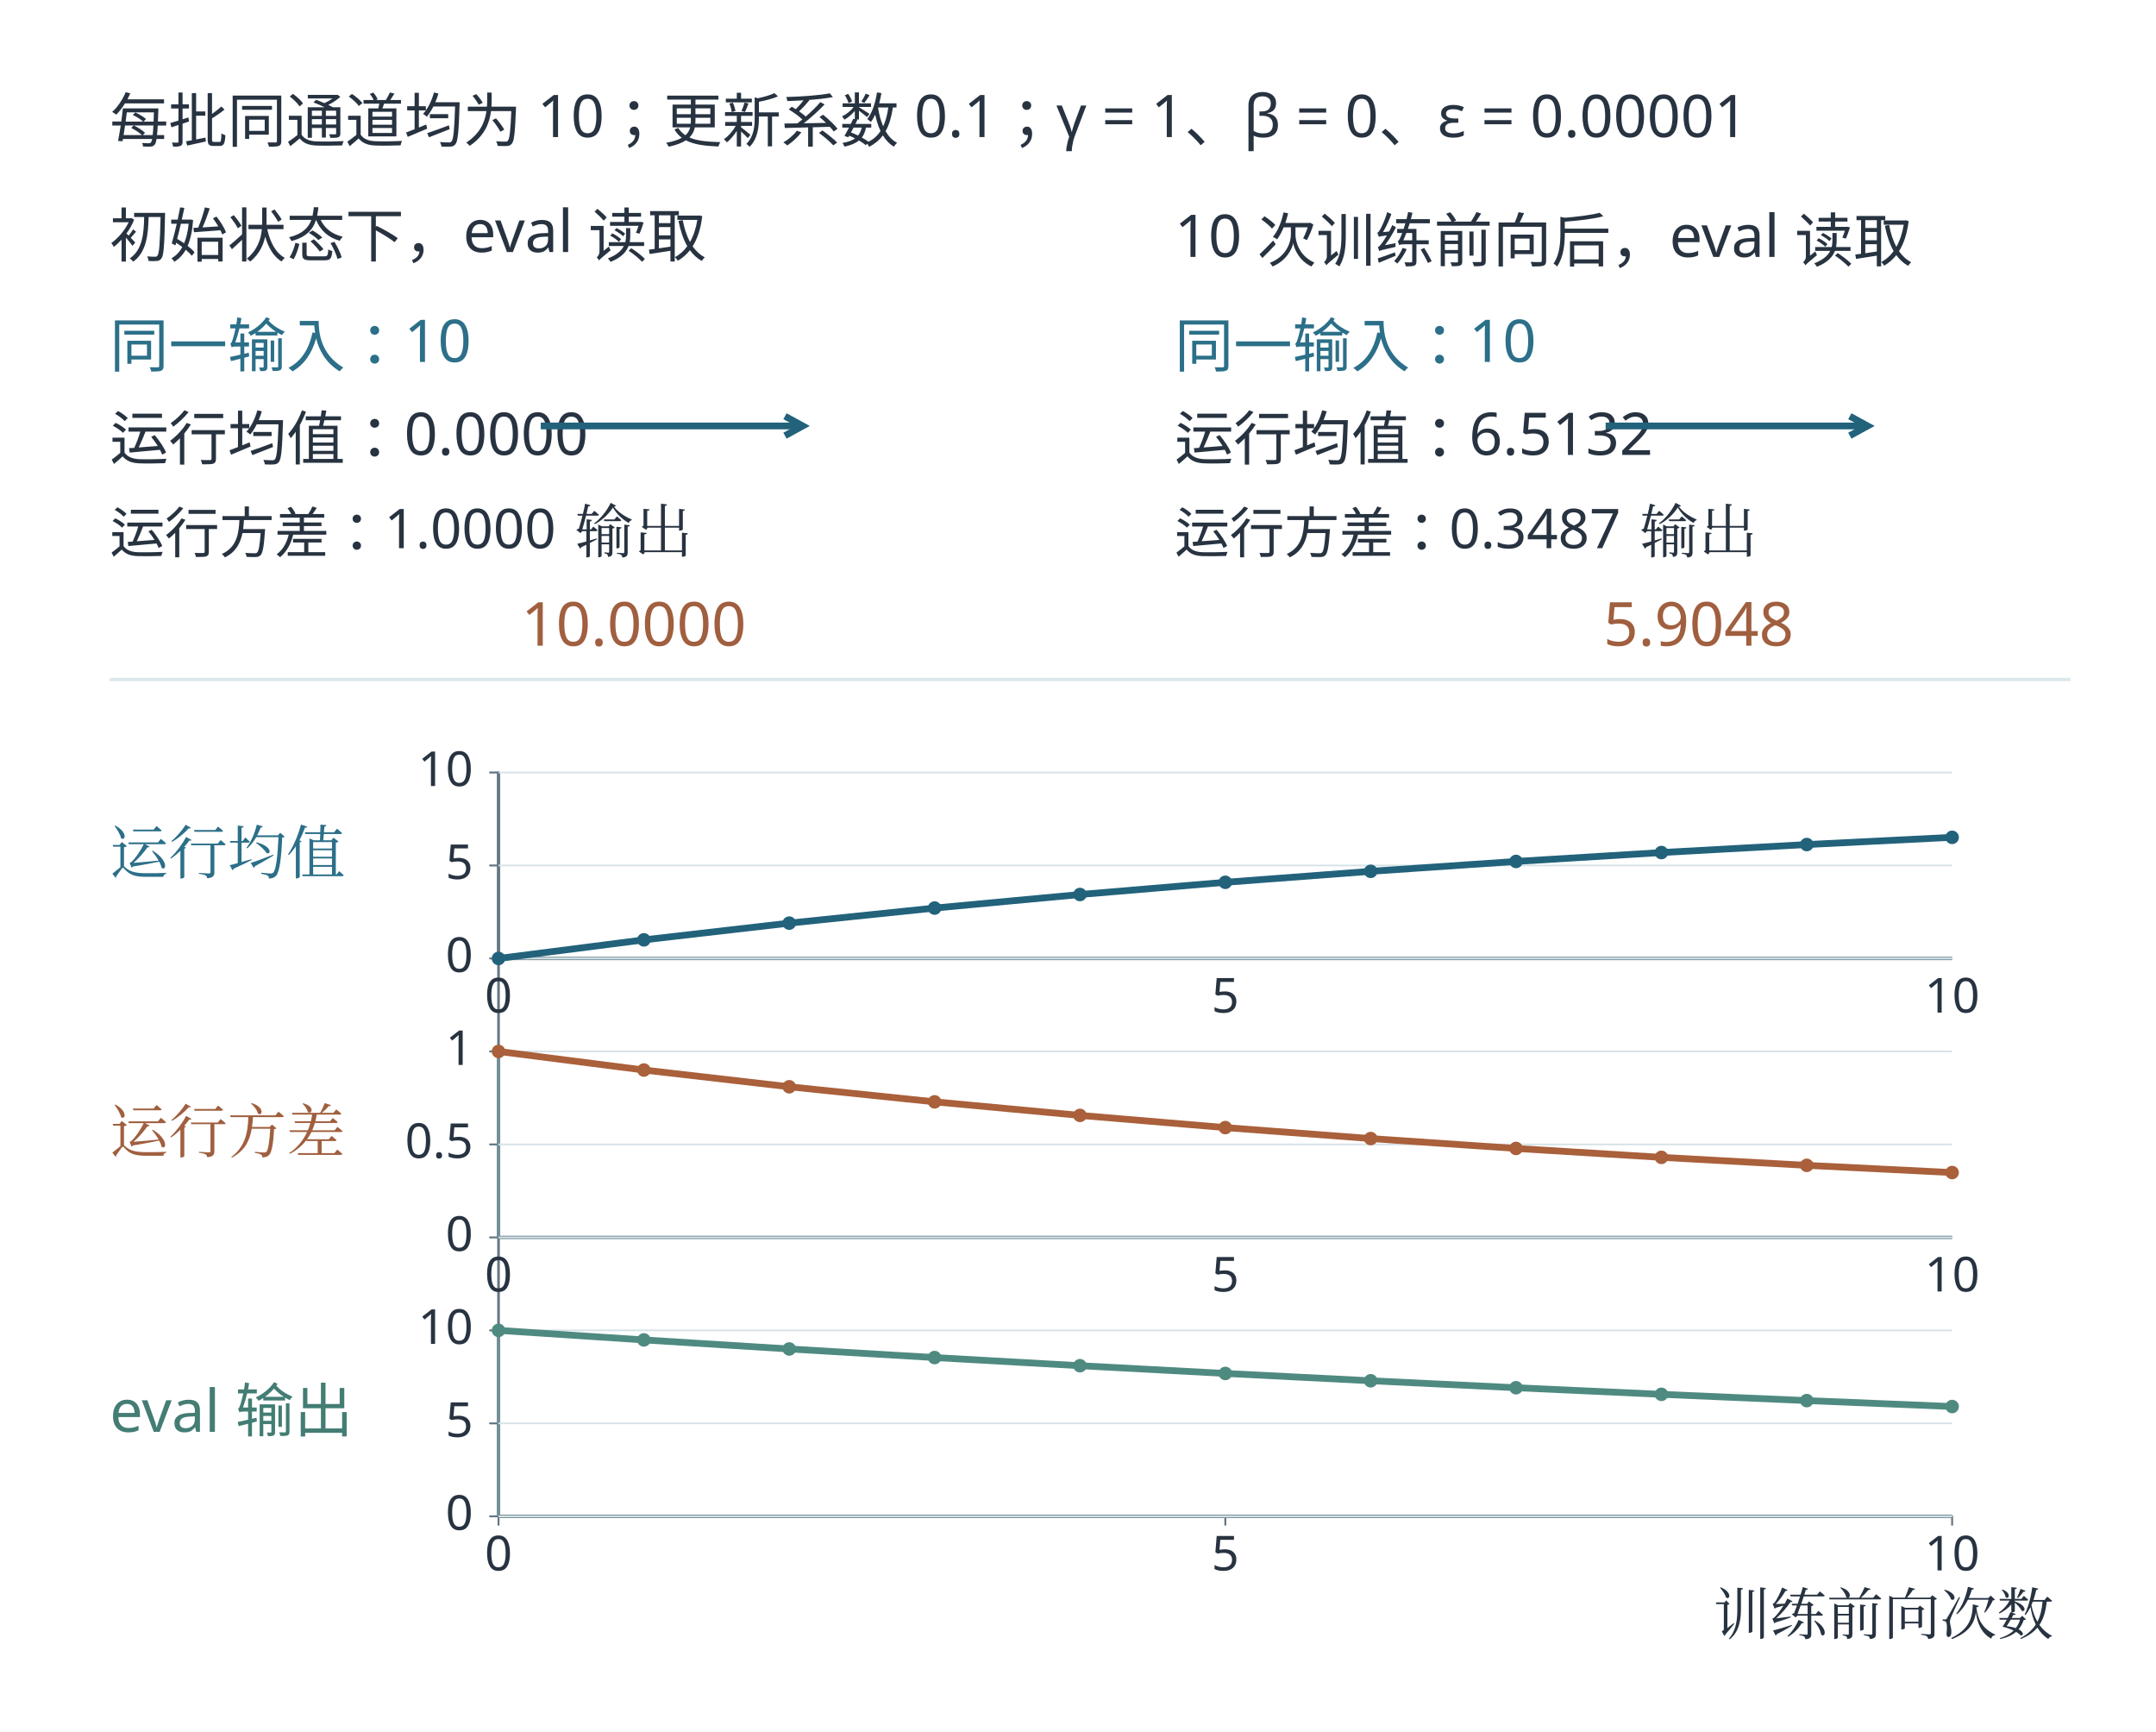
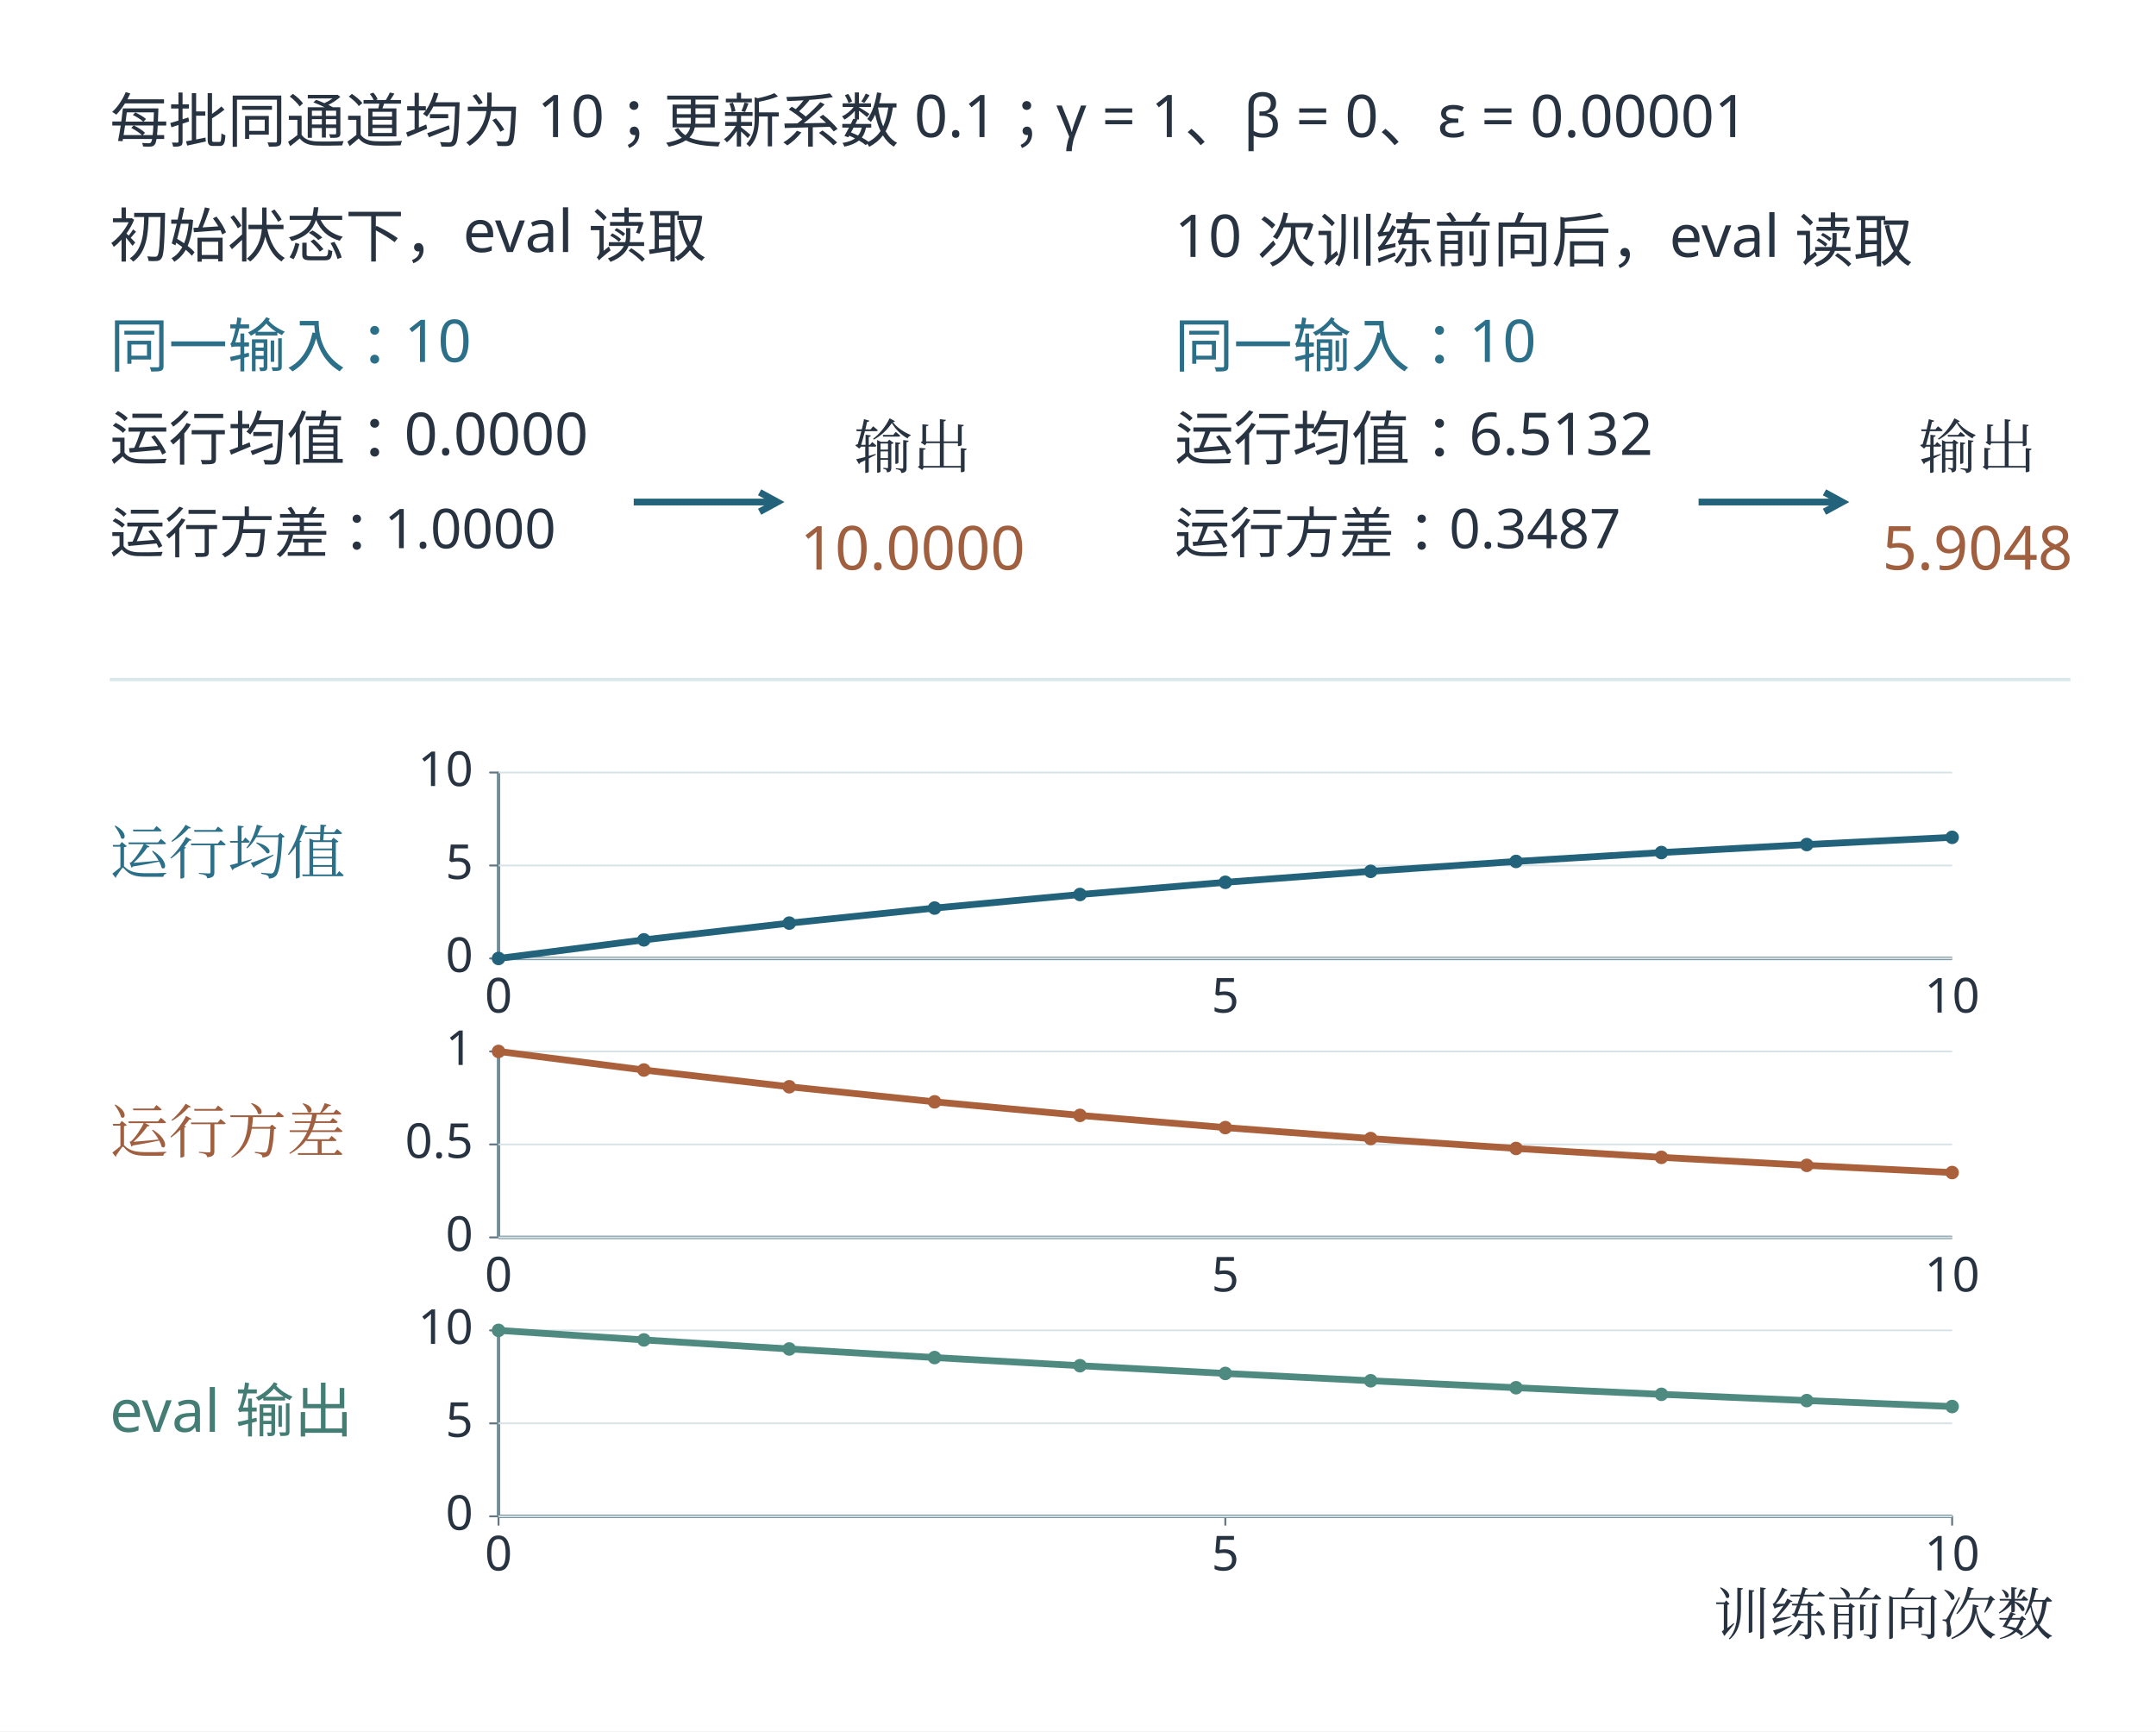
<svg xmlns="http://www.w3.org/2000/svg" xmlns:xlink="http://www.w3.org/1999/xlink" role="img" aria-labelledby="plate-caption" viewBox="0 0 1360 1092" width="1360" height="1092">
  <defs>
    <clipPath id="plate-view-0">
      <rect x="-18.24" y="79.273" width="996.48" height="287.467" />
    </clipPath>
    <clipPath id="plate-view-1">
      <rect x="-18.24" y="366.74" width="996.48" height="438.545" />
    </clipPath>
    <g id="plate-scene">
      <defs>
        <clipPath id="artwork-view">
          <rect x="25" y="76" width="910" height="738.804" />
        </clipPath>
      </defs>
      <rect id="edition-paper" x="-18.24" y="28.76" width="996.48" height="825.48" fill="#ffffff" />
      <svg id="scientific-layout" x="0" y="47" width="960" height="789" viewBox="0 47 960 789" overflow="hidden">
        <rect width="960" height="836" fill="#ffffff" />
        <g clip-path="url(#artwork-view)">
          <g transform="translate(-6.956522 21.97826) scale(0.76087)">
            <g>
              <rect x="42" y="71" width="1196" height="971" fill="#ffffff" />
              <rect width="1280" height="1050" fill="#ffffff" />
              <g font-family="Microsoft YaHei, sans-serif">
                <text x="60" y="112" font-size="34.829px" fill="#283341" text-anchor="start">每批同通道均为 10；更新系数 0.1；γ = 1、β = 0、ε = 0.00001</text>
                <text x="60" y="180" font-size="34.829px" fill="#283341" text-anchor="start">初始状态下，eval 读取</text>
                <text x="690" y="180" font-size="34.829px" fill="#283341" text-anchor="start">10 次训练前向后，eval 读取</text>
                <text x="60" y="245" font-size="34.829px" fill="#2c6f89" text-anchor="start">同一输入：10</text>
                <text x="60" y="300" font-size="34.829px" fill="#283341" text-anchor="start">运行均值：0.0000</text>
                <text x="60" y="355" font-size="32.48px" fill="#283341" text-anchor="start">运行方差：1.0000</text>
-                 <line x1="315" y1="280" x2="470" y2="280" stroke="#22627b" stroke-width="4" />
-                 <polyline fill="none" stroke="#22627b" stroke-width="4" points="459.47,285.75 470,280 459.47,274.25" />
-                 <text x="370" y="355" font-size="34.829px" fill="#283341" text-anchor="middle" font-family="SimSun, Noto Serif CJK SC, Songti SC, Microsoft YaHei, serif">输出</text>
-                 <text x="370" y="410" font-size="36" fill="#a05f3f" text-anchor="middle">10.0000</text>
+                 <line x1="370" y1="325" x2="455" y2="325" stroke="#22627b" stroke-width="4" />
+                 <polyline fill="none" stroke="#22627b" stroke-width="4" points="444.47,330.75 455,325 444.47,319.25" />
+                 <text x="535" y="305" font-size="34.829px" fill="#283341" text-anchor="middle" font-family="SimSun, Noto Serif CJK SC, Songti SC, Microsoft YaHei, serif">输出</text>
+                 <text x="535" y="365" font-size="36" fill="#a05f3f" text-anchor="middle">10.0000</text>
                <text x="690" y="245" font-size="34.829px" fill="#2c6f89" text-anchor="start">同一输入：10</text>
                <text x="690" y="300" font-size="34.829px" fill="#283341" text-anchor="start">运行均值：6.5132</text>
                <text x="690" y="355" font-size="32.48px" fill="#283341" text-anchor="start">运行方差：0.3487</text>
-                 <line x1="945" y1="280" x2="1100" y2="280" stroke="#22627b" stroke-width="4" />
-                 <polyline fill="none" stroke="#22627b" stroke-width="4" points="1089.47,285.75 1100,280 1089.47,274.25" />
-                 <text x="1000" y="355" font-size="34.829px" fill="#283341" text-anchor="middle" font-family="SimSun, Noto Serif CJK SC, Songti SC, Microsoft YaHei, serif">输出</text>
-                 <text x="1000" y="410" font-size="36" fill="#a05f3f" text-anchor="middle">5.9048</text>
+                 <line x1="1000" y1="325" x2="1085" y2="325" stroke="#22627b" stroke-width="4" />
+                 <polyline fill="none" stroke="#22627b" stroke-width="4" points="1074.47,330.75 1085,325 1074.47,319.25" />
+                 <text x="1165" y="305" font-size="34.829px" fill="#283341" text-anchor="middle" font-family="SimSun, Noto Serif CJK SC, Songti SC, Microsoft YaHei, serif">输出</text>
+                 <text x="1165" y="365" font-size="36" fill="#a05f3f" text-anchor="middle">5.9048</text>
                <line x1="60" y1="455" x2="1220" y2="455" stroke="#dbe8eb" stroke-width="2" />
                <text x="60" y="570" font-size="34.829px" fill="#2c6f89" text-anchor="start" font-family="SimSun, Noto Serif CJK SC, Songti SC, Microsoft YaHei, serif">运行均值</text>
                <line x1="290" y1="620" x2="1150" y2="620" stroke="#718e98" stroke-width="2" />
                <line x1="290" y1="510" x2="290" y2="620" stroke="#718e98" stroke-width="2" />
-                 <line x1="290" y1="950" x2="290" y2="510" stroke="#657682" stroke-width="1.55" stroke-linecap="round" />
                <line x1="290" y1="950" x2="290" y2="955" stroke="#657682" stroke-width="1.15" stroke-linecap="round" />
                <line x1="720" y1="950" x2="720" y2="955" stroke="#657682" stroke-width="1.15" stroke-linecap="round" />
                <line x1="1150" y1="950" x2="1150" y2="955" stroke="#657682" stroke-width="1.15" stroke-linecap="round" />
                <line x1="285" y1="620" x2="290" y2="620" stroke="#657682" stroke-width="1.15" stroke-linecap="round" />
                <line x1="285" y1="565" x2="290" y2="565" stroke="#657682" stroke-width="1.15" stroke-linecap="round" />
                <line x1="285" y1="510" x2="290" y2="510" stroke="#657682" stroke-width="1.15" stroke-linecap="round" />
                <line x1="285" y1="785" x2="290" y2="785" stroke="#657682" stroke-width="1.15" stroke-linecap="round" />
                <line x1="285" y1="730" x2="290" y2="730" stroke="#657682" stroke-width="1.15" stroke-linecap="round" />
                <line x1="285" y1="675" x2="290" y2="675" stroke="#657682" stroke-width="1.15" stroke-linecap="round" />
                <line x1="285" y1="950" x2="290" y2="950" stroke="#657682" stroke-width="1.15" stroke-linecap="round" />
                <line x1="285" y1="895" x2="290" y2="895" stroke="#657682" stroke-width="1.15" stroke-linecap="round" />
                <line x1="285" y1="840" x2="290" y2="840" stroke="#657682" stroke-width="1.15" stroke-linecap="round" />
                <line x1="290" y1="620.0" x2="1150" y2="620.0" stroke="#d6e2e6" stroke-width="1" />
                <text x="275" y="628.0" font-size="28.56px" fill="#283341" text-anchor="end">0</text>
                <line x1="290" y1="565.0" x2="1150" y2="565.0" stroke="#d6e2e6" stroke-width="1" />
                <text x="275" y="573.0" font-size="28.56px" fill="#283341" text-anchor="end">5</text>
                <line x1="290" y1="510.0" x2="1150" y2="510.0" stroke="#d6e2e6" stroke-width="1" />
                <text x="275" y="518.0" font-size="28.56px" fill="#283341" text-anchor="end">10</text>
                <polyline fill="none" stroke="#22627b" stroke-width="4" points="290,620 376,609 462,599.1 548,590.19 634,582.17 720,574.95 806,568.46 892,562.61 978,557.35 1064,552.62 1150,548.35" />
                <circle cx="290.0" cy="620.0" r="4" fill="#22627b" />
                <circle cx="376.0" cy="609.0" r="4" fill="#22627b" />
                <circle cx="462.0" cy="599.1" r="4" fill="#22627b" />
                <circle cx="548.0" cy="590.19" r="4" fill="#22627b" />
                <circle cx="634.0" cy="582.171" r="4" fill="#22627b" />
                <circle cx="720.0" cy="574.954" r="4" fill="#22627b" />
                <circle cx="806.0" cy="568.459" r="4" fill="#22627b" />
                <circle cx="892.0" cy="562.613" r="4" fill="#22627b" />
                <circle cx="978.0" cy="557.351" r="4" fill="#22627b" />
                <circle cx="1064.0" cy="552.616" r="4" fill="#22627b" />
                <circle cx="1150.0" cy="548.355" r="4" fill="#22627b" />
                <text x="290" y="652" font-size="28.56px" fill="#283341" text-anchor="middle">0</text>
                <text x="720" y="652" font-size="28.56px" fill="#283341" text-anchor="middle">5</text>
                <text x="1150" y="652" font-size="28.56px" fill="#283341" text-anchor="middle">10</text>
                <text x="60" y="735" font-size="34.829px" fill="#a05f3f" text-anchor="start" font-family="SimSun, Noto Serif CJK SC, Songti SC, Microsoft YaHei, serif">运行方差</text>
                <line x1="290" y1="785" x2="1150" y2="785" stroke="#718e98" stroke-width="2" />
                <line x1="290" y1="675" x2="290" y2="785" stroke="#718e98" stroke-width="2" />
                <line x1="290" y1="785.0" x2="1150" y2="785.0" stroke="#d6e2e6" stroke-width="1" />
                <text x="275" y="793.0" font-size="28.56px" fill="#283341" text-anchor="end">0</text>
                <line x1="290" y1="730.0" x2="1150" y2="730.0" stroke="#d6e2e6" stroke-width="1" />
                <text x="275" y="738.0" font-size="28.56px" fill="#283341" text-anchor="end">0.5</text>
                <line x1="290" y1="675.0" x2="1150" y2="675.0" stroke="#d6e2e6" stroke-width="1" />
                <text x="275" y="683.0" font-size="28.56px" fill="#283341" text-anchor="end">1</text>
                <polyline fill="none" stroke="#a9603b" stroke-width="4" points="290,675 376,686 462,695.9 548,704.81 634,712.83 720,720.05 806,726.54 892,732.39 978,737.65 1064,742.38 1150,746.65" />
                <circle cx="290.0" cy="675.0" r="4" fill="#a9603b" />
                <circle cx="376.0" cy="686.0" r="4" fill="#a9603b" />
                <circle cx="462.0" cy="695.9" r="4" fill="#a9603b" />
                <circle cx="548.0" cy="704.81" r="4" fill="#a9603b" />
                <circle cx="634.0" cy="712.829" r="4" fill="#a9603b" />
                <circle cx="720.0" cy="720.046" r="4" fill="#a9603b" />
                <circle cx="806.0" cy="726.541" r="4" fill="#a9603b" />
                <circle cx="892.0" cy="732.387" r="4" fill="#a9603b" />
                <circle cx="978.0" cy="737.649" r="4" fill="#a9603b" />
                <circle cx="1064.0" cy="742.384" r="4" fill="#a9603b" />
                <circle cx="1150.0" cy="746.645" r="4" fill="#a9603b" />
                <text x="290" y="817" font-size="28.56px" fill="#283341" text-anchor="middle">0</text>
                <text x="720" y="817" font-size="28.56px" fill="#283341" text-anchor="middle">5</text>
                <text x="1150" y="817" font-size="28.56px" fill="#283341" text-anchor="middle">10</text>
                <text x="60" y="900" font-size="34.829px" fill="#437d74" text-anchor="start">eval 输出</text>
                <line x1="290" y1="950" x2="1150" y2="950" stroke="#718e98" stroke-width="2" />
                <line x1="290" y1="840" x2="290" y2="950" stroke="#718e98" stroke-width="2" />
                <line x1="290" y1="950.0" x2="1150" y2="950.0" stroke="#d6e2e6" stroke-width="1" />
                <text x="275" y="958.0" font-size="28.56px" fill="#283341" text-anchor="end">0</text>
                <line x1="290" y1="895.0" x2="1150" y2="895.0" stroke="#d6e2e6" stroke-width="1" />
                <text x="275" y="903.0" font-size="28.56px" fill="#283341" text-anchor="end">5</text>
                <line x1="290" y1="840.0" x2="1150" y2="840.0" stroke="#d6e2e6" stroke-width="1" />
                <text x="275" y="848.0" font-size="28.56px" fill="#283341" text-anchor="end">10</text>
                <polyline fill="none" stroke="#4f8a81" stroke-width="4" points="290,840 376,845.65 462,851 548,856.08 634,860.9 720,865.47 806,869.81 892,873.93 978,877.83 1064,881.53 1150,885.05" />
                <circle cx="290.0" cy="840.001" r="4" fill="#4f8a81" />
                <circle cx="376.0" cy="845.645" r="4" fill="#4f8a81" />
                <circle cx="462.0" cy="851.001" r="4" fill="#4f8a81" />
                <circle cx="548.0" cy="856.081" r="4" fill="#4f8a81" />
                <circle cx="634.0" cy="860.901" r="4" fill="#4f8a81" />
                <circle cx="720.0" cy="865.473" r="4" fill="#4f8a81" />
                <circle cx="806.0" cy="869.811" r="4" fill="#4f8a81" />
                <circle cx="892.0" cy="873.926" r="4" fill="#4f8a81" />
                <circle cx="978.0" cy="877.83" r="4" fill="#4f8a81" />
                <circle cx="1064.0" cy="881.533" r="4" fill="#4f8a81" />
                <circle cx="1150.0" cy="885.047" r="4" fill="#4f8a81" />
                <text x="290" y="982" font-size="28.56px" fill="#283341" text-anchor="middle">0</text>
                <text x="720" y="982" font-size="28.56px" fill="#283341" text-anchor="middle">5</text>
                <text x="1150" y="982" font-size="28.56px" fill="#283341" text-anchor="middle">10</text>
                <text x="1210" y="1020" font-size="33.54px" fill="#283341" text-anchor="end" font-family="SimSun, Noto Serif CJK SC, Songti SC, Microsoft YaHei, serif">训练前向次数</text>
              </g>
            </g>
          </g>
        </g>
      </svg>
    </g>
  </defs>
  <g id="paper-and-content">
    <rect x="0" y="0" width="1360" height="1092" fill="white" />
    <g transform="translate(15.01419 -60.6899) scale(1.401296)">
      <use href="#plate-scene" clip-path="url(#plate-view-0)" xlink:href="#plate-scene" />
    </g>
    <g transform="translate(15.01419 -87.35625) scale(1.401296)">
      <use href="#plate-scene" clip-path="url(#plate-view-1)" xlink:href="#plate-scene" />
    </g>
  </g>
</svg>
